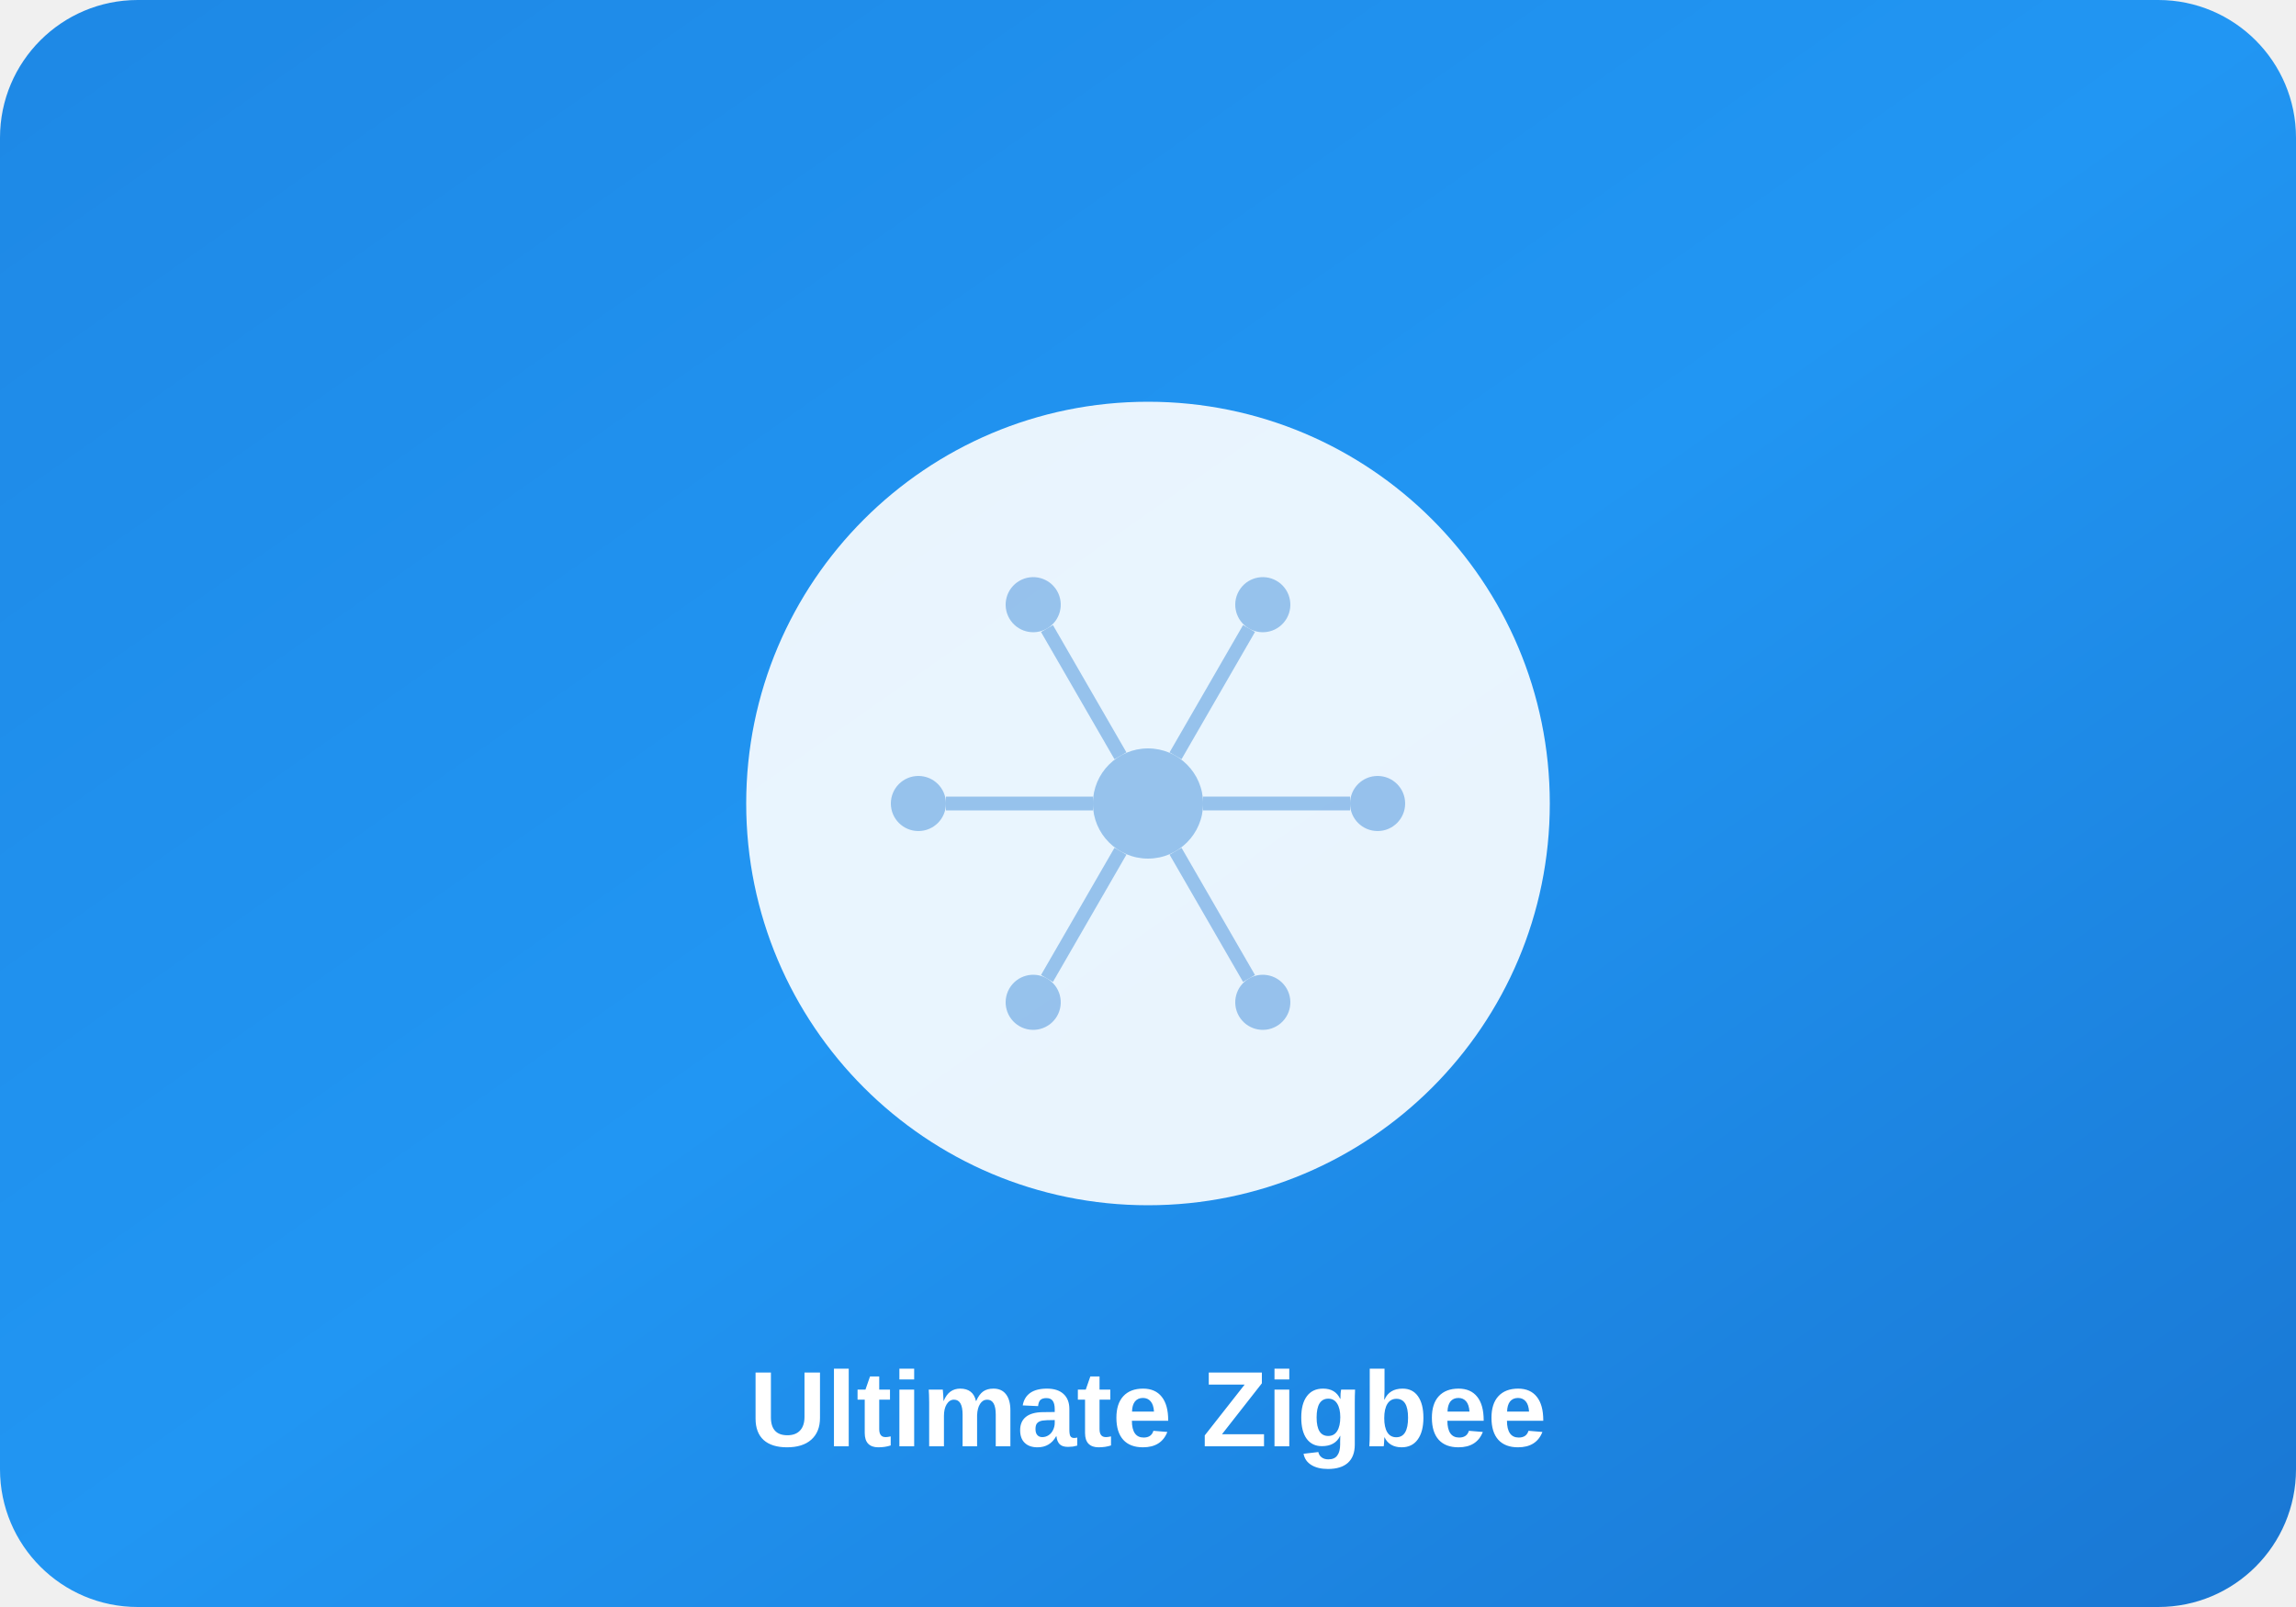
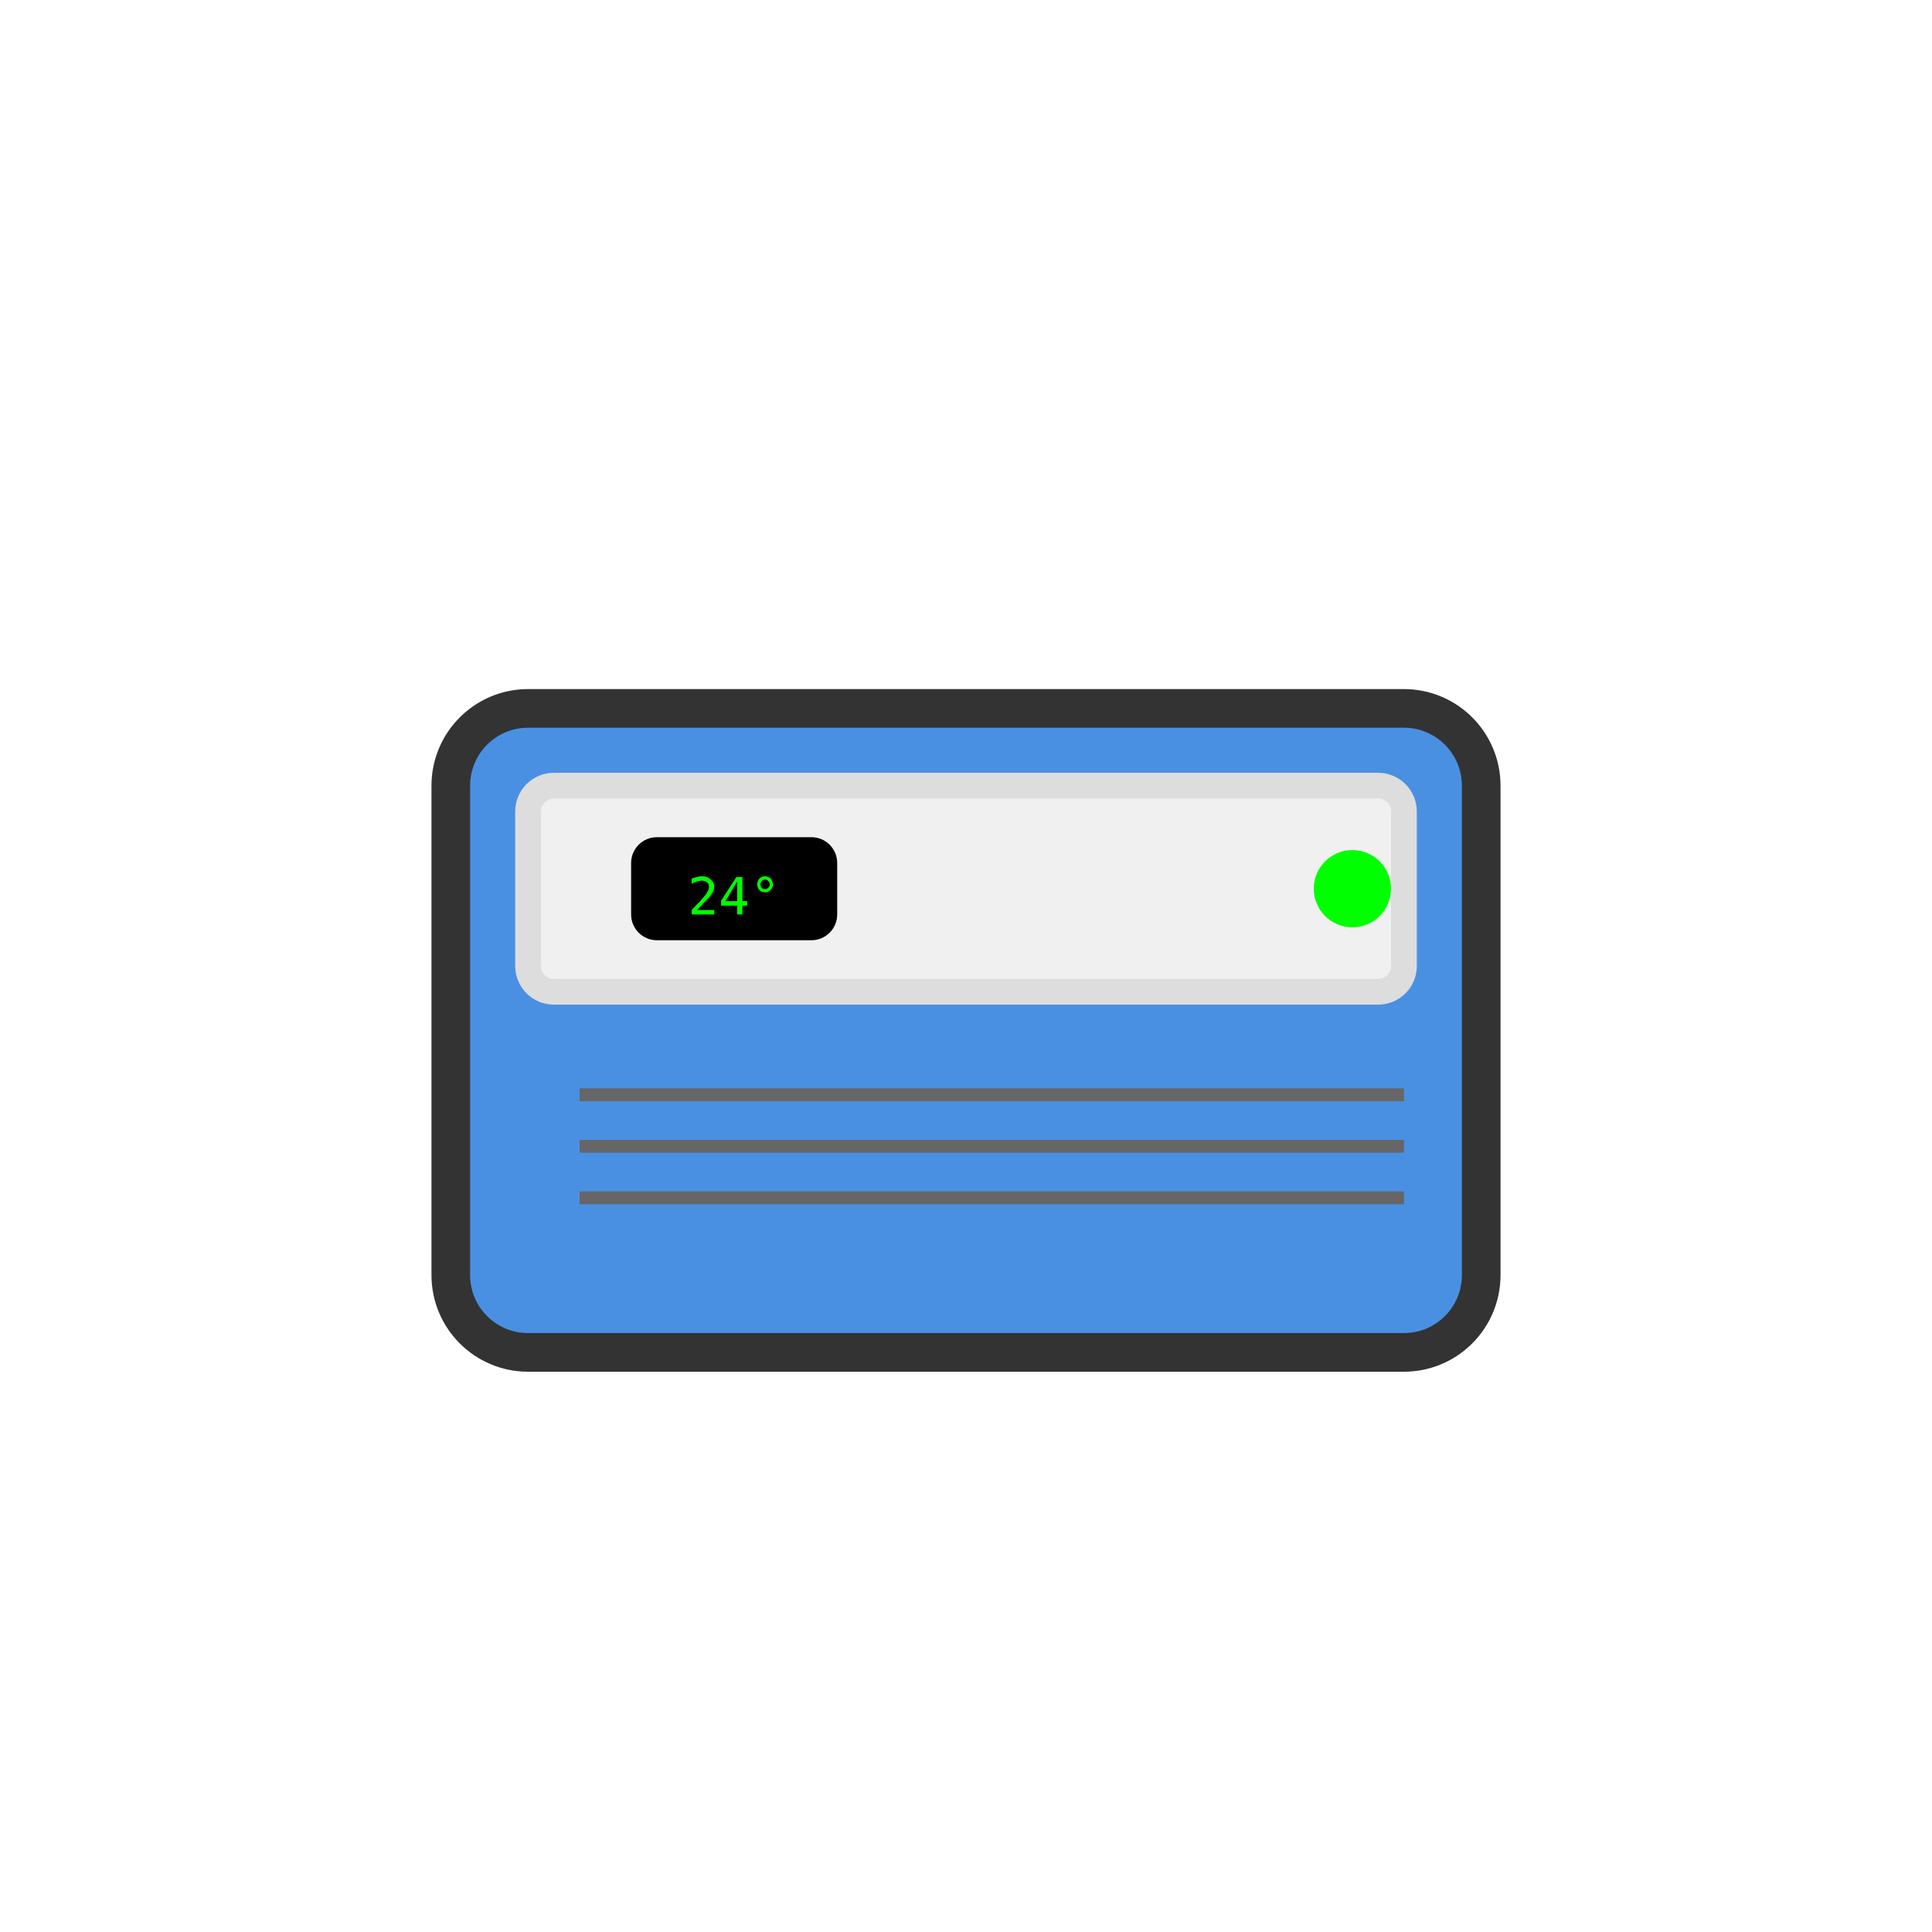
- <svg xmlns="http://www.w3.org/2000/svg" width="250" height="175">
-   <defs>
-     <linearGradient id="appGradient" x1="0%" y1="0%" x2="100%" y2="100%">
-       <stop offset="0%" style="stop-color:#1E88E5;stop-opacity:1" />
-       <stop offset="50%" style="stop-color:#2196F3;stop-opacity:1" />
-       <stop offset="100%" style="stop-color:#1976D2;stop-opacity:1" />
-     </linearGradient>
-   </defs>
-   <rect width="100%" height="100%" fill="url(#appGradient)" rx="15" />
-   <circle cx="125" cy="87.5" r="43.75" fill="white" opacity="0.9" />
-   <g transform="translate(125,87.5)" opacity="0.4">
-     <circle r="6" fill="#1976D2" />
-     <g transform="rotate(0)">
-       <circle cx="25" cy="0" r="3" fill="#1976D2" />
-       <line x1="6" y1="0" x2="22" y2="0" stroke="#1976D2" stroke-width="1.5" />
-     </g>
-     <g transform="rotate(60)">
-       <circle cx="25" cy="0" r="3" fill="#1976D2" />
-       <line x1="6" y1="0" x2="22" y2="0" stroke="#1976D2" stroke-width="1.5" />
-     </g>
-     <g transform="rotate(120)">
-       <circle cx="25" cy="0" r="3" fill="#1976D2" />
-       <line x1="6" y1="0" x2="22" y2="0" stroke="#1976D2" stroke-width="1.5" />
-     </g>
-     <g transform="rotate(180)">
-       <circle cx="25" cy="0" r="3" fill="#1976D2" />
-       <line x1="6" y1="0" x2="22" y2="0" stroke="#1976D2" stroke-width="1.5" />
-     </g>
-     <g transform="rotate(240)">
-       <circle cx="25" cy="0" r="3" fill="#1976D2" />
-       <line x1="6" y1="0" x2="22" y2="0" stroke="#1976D2" stroke-width="1.5" />
-     </g>
-     <g transform="rotate(300)">
-       <circle cx="25" cy="0" r="3" fill="#1976D2" />
-       <line x1="6" y1="0" x2="22" y2="0" stroke="#1976D2" stroke-width="1.5" />
-     </g>
+ <svg xmlns="http://www.w3.org/2000/svg" width="75" height="75" viewBox="0 0 75 75">
+   <rect width="75" height="75" fill="white" />
+   <g transform="translate(12.5, 12.5)">
+     <rect x="5" y="15" width="40" height="25" rx="3" fill="#4A90E2" stroke="#333" stroke-width="1.5" />
+     <rect x="8" y="18" width="34" height="8" rx="1" fill="#f0f0f0" stroke="#ddd" />
+     <line x1="10" y1="30" x2="42" y2="30" stroke="#666" stroke-width="0.5" />
+     <line x1="10" y1="32" x2="42" y2="32" stroke="#666" stroke-width="0.5" />
+     <line x1="10" y1="34" x2="42" y2="34" stroke="#666" stroke-width="0.5" />
+     <circle cx="40" cy="22" r="1.5" fill="#00ff00" />
+     <rect x="12" y="20" width="8" height="4" rx="1" fill="#000" />
+     <text x="16" y="23" text-anchor="middle" fill="#0f0" font-size="2" font-family="monospace">24°</text>
  </g>
-   <text x="125" y="157.5" text-anchor="middle" fill="white" font-family="Arial, sans-serif" font-size="11.667" font-weight="600">Ultimate Zigbee</text>
</svg>
